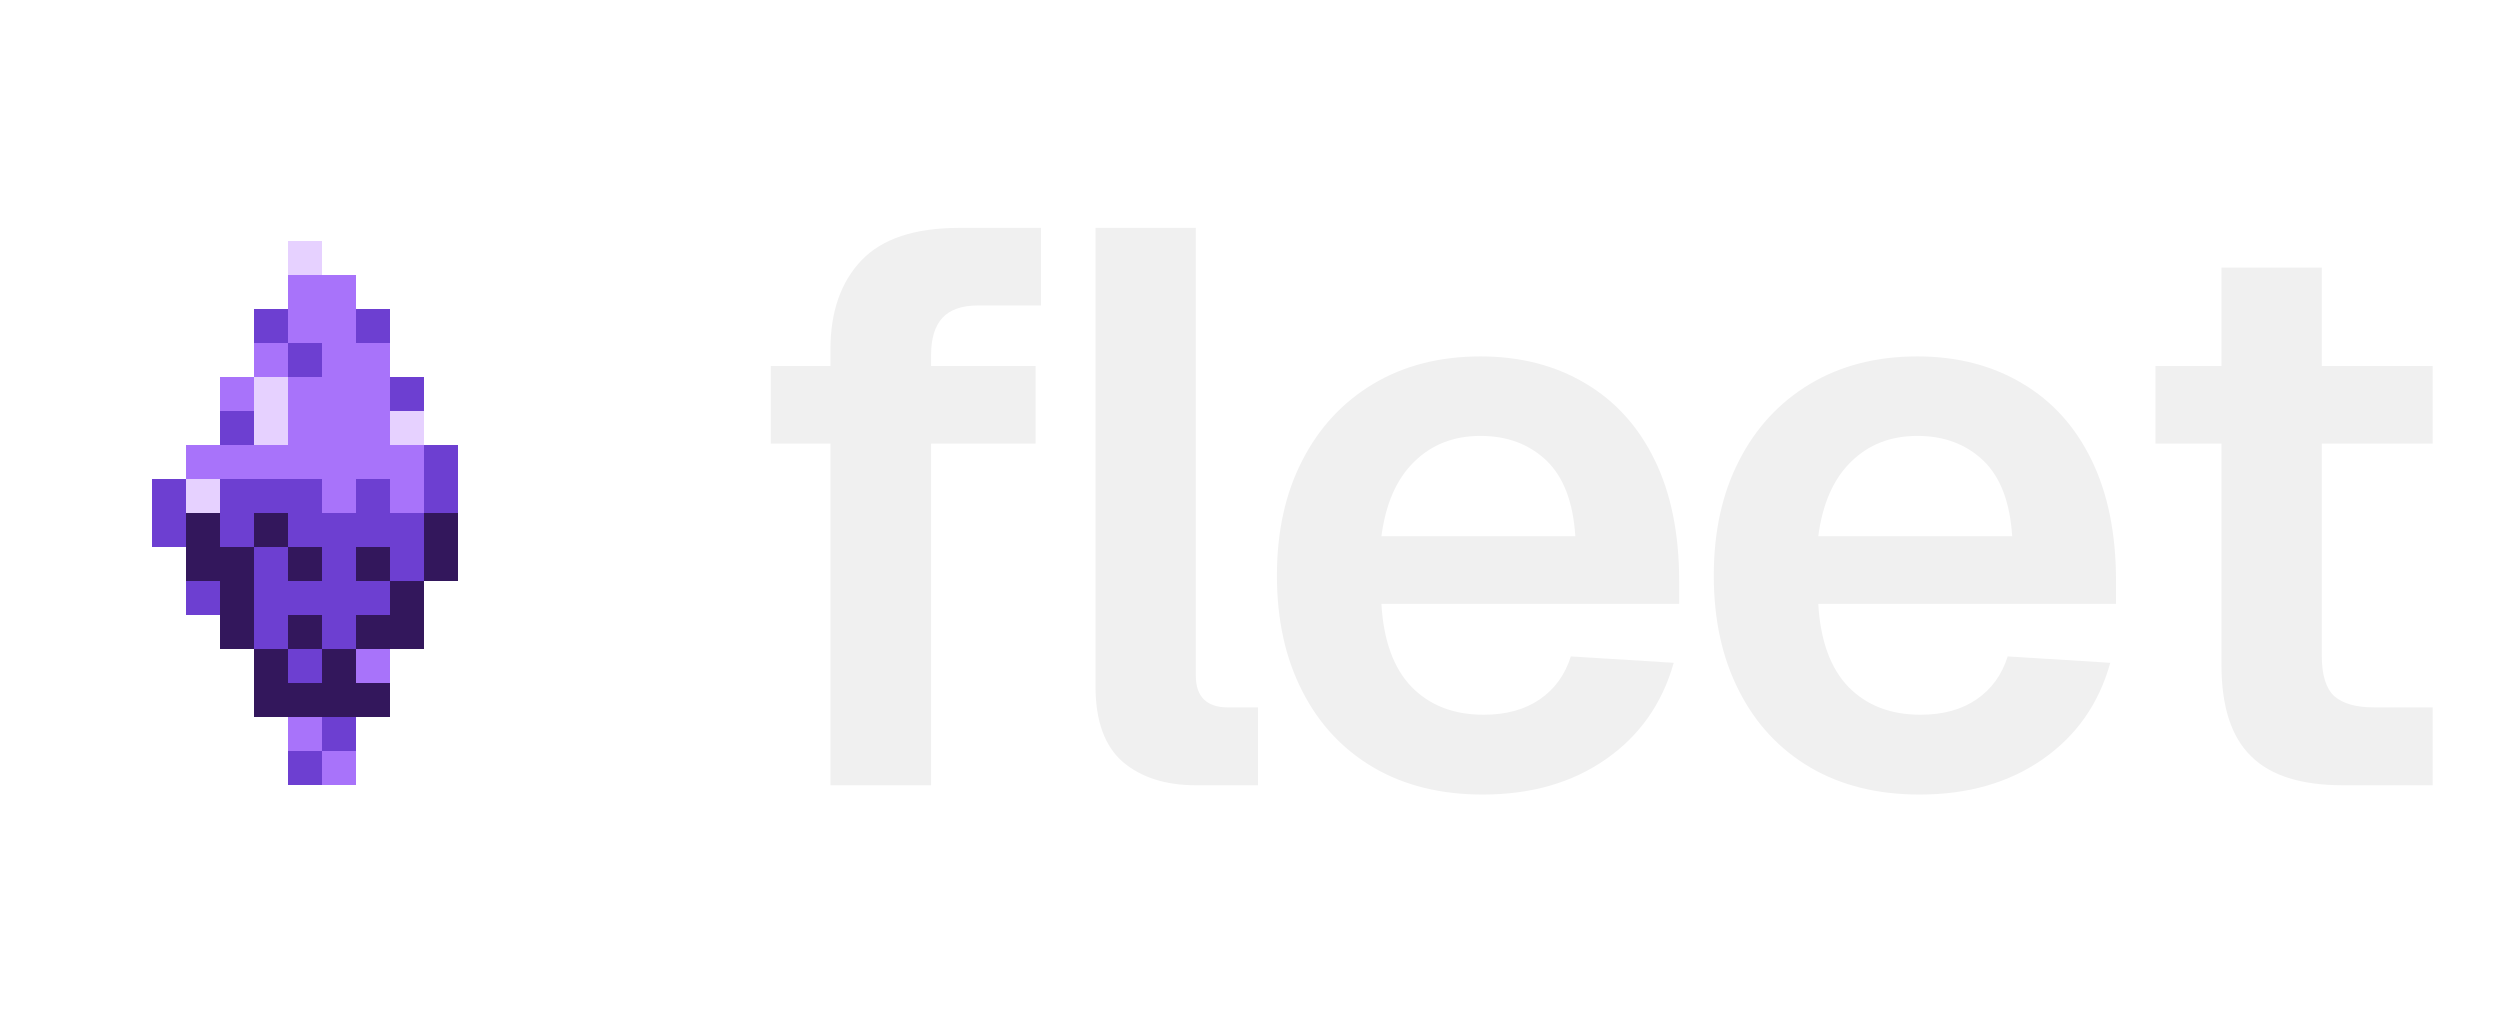
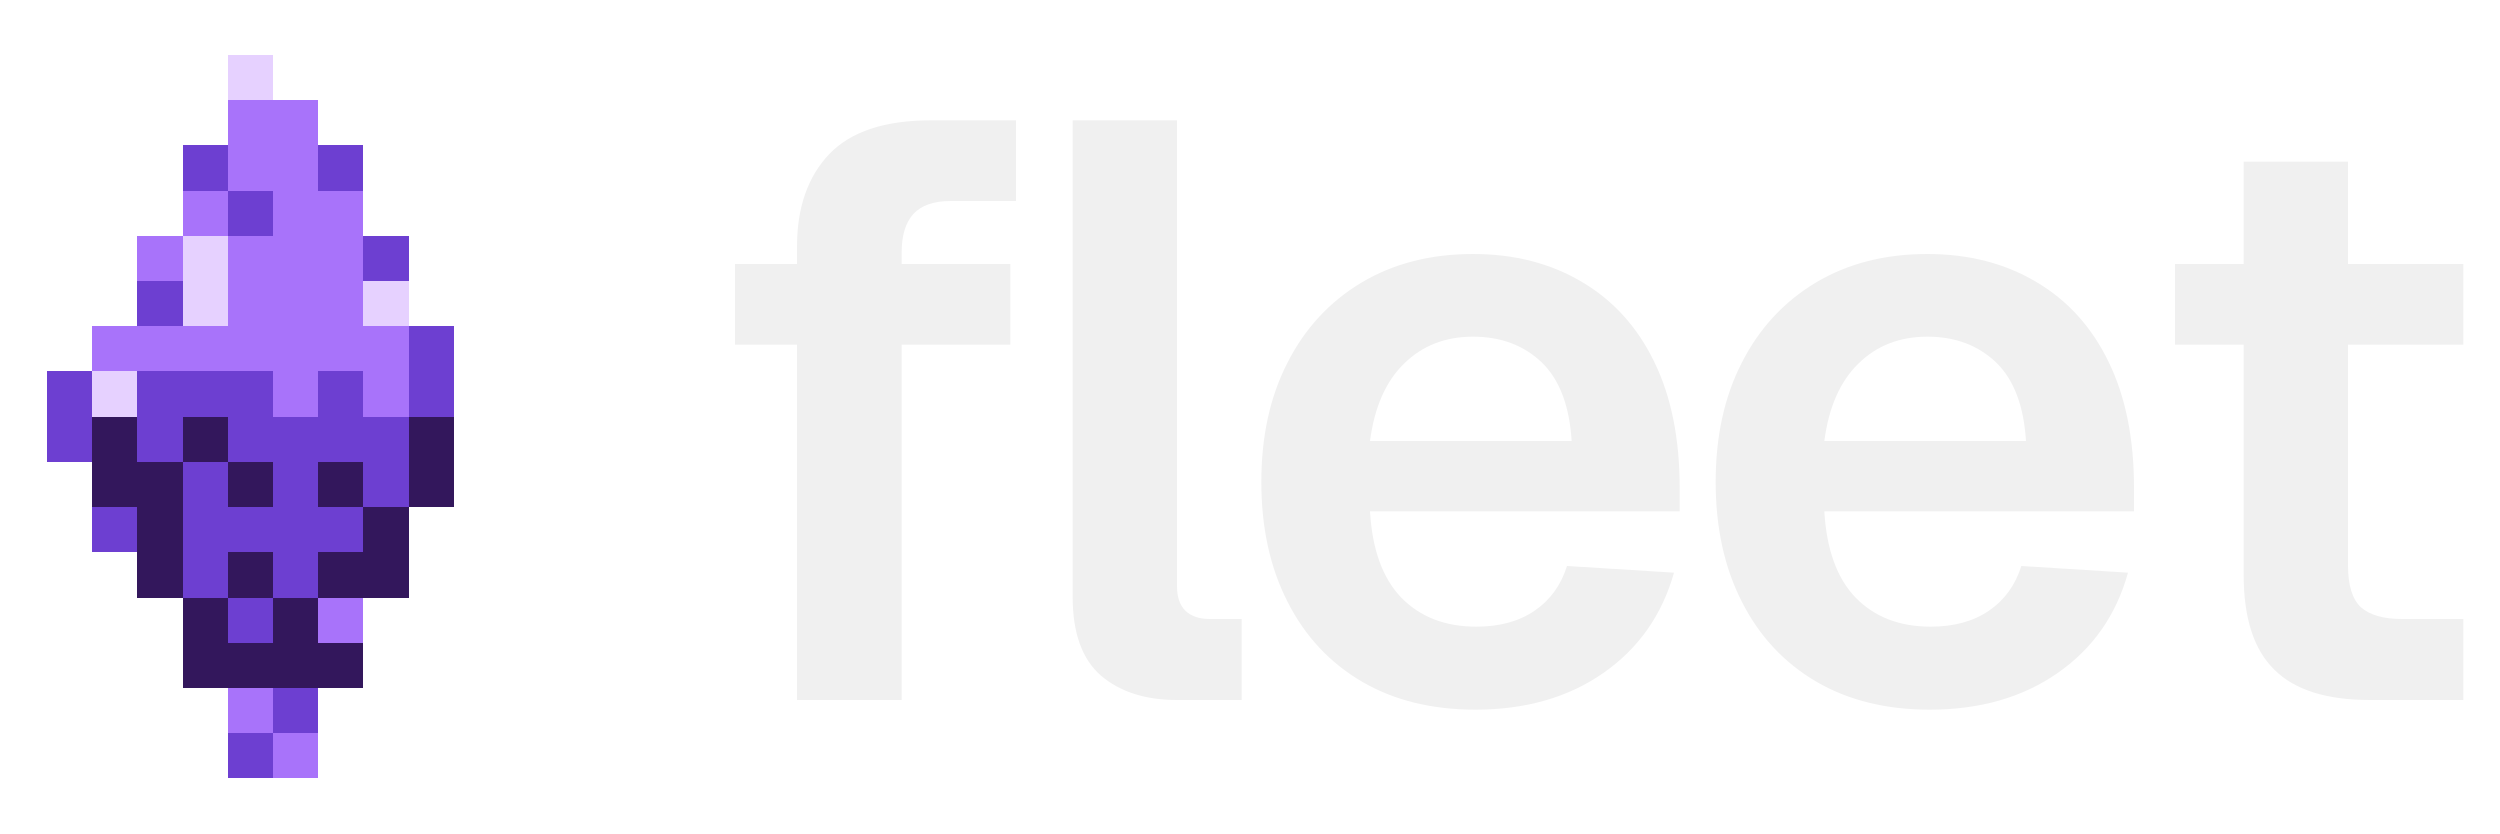
- <svg xmlns="http://www.w3.org/2000/svg" width="78" height="32" viewBox="0 0 78 32" fill="none">
+ <svg xmlns="http://www.w3.org/2000/svg" width="96" height="32" viewBox="2 3.5 75 25" fill="none">
  <style>@keyframes p{0%,100%{opacity:0}50%{opacity:.78}}.s1,.s2,.s3{opacity:0;animation:p 2.4s steps(2,end) infinite}.s2{animation-delay:-.8s}.s3{animation-delay:-1.6s}@media(prefers-reduced-motion:reduce){.s1,.s2,.s3{animation:none;opacity:0}}</style>
-   <g shape-rendering="crispEdges">
+   <g shape-rendering="crispEdges" transform="translate(9.5 16) scale(1.28) translate(-9.5 -16)">
    <path fill="#33175c" d="M5.8 16h1.06v1.06h-1.06zM7.92 16h1.06v1.06h-1.06zM13.22 16h1.06v1.06h-1.06zM5.8 17.06h2.12v1.06h-2.12zM8.98 17.06h1.06v1.06h-1.06zM11.1 17.06h1.06v1.06h-1.06zM13.22 17.06h1.06v1.06h-1.06zM6.86 18.12h1.06v1.06h-1.06zM12.16 18.12h1.06v1.06h-1.06zM6.86 19.18h1.06v1.06h-1.06zM8.98 19.18h1.06v1.06h-1.06zM11.1 19.18h2.12v1.06h-2.12zM7.92 20.24h1.06v1.06h-1.06zM10.04 20.24h1.06v1.06h-1.06zM7.92 21.3h4.24v1.06h-4.24z" />
    <path fill="#6d3fd1" d="M7.92 9.64h1.06v1.06h-1.06zM11.1 9.64h1.06v1.06h-1.06zM8.98 10.7h1.06v1.06h-1.06zM12.16 11.76h1.06v1.06h-1.06zM6.86 12.82h1.06v1.06h-1.06zM13.22 13.88h1.06v1.06h-1.06zM4.74 14.94h1.06v1.06h-1.06zM6.86 14.94h3.18v1.06h-3.18zM11.1 14.94h1.06v1.06h-1.06zM13.22 14.94h1.06v1.06h-1.06zM4.74 16h1.06v1.06h-1.06zM6.86 16h1.06v1.06h-1.06zM8.98 16h4.24v1.06h-4.24zM7.92 17.06h1.06v1.06h-1.06zM10.04 17.06h1.06v1.06h-1.06zM12.16 17.06h1.06v1.06h-1.06zM5.8 18.12h1.06v1.06h-1.06zM7.92 18.12h4.24v1.06h-4.24zM7.92 19.18h1.06v1.06h-1.06zM10.04 19.18h1.06v1.06h-1.06zM8.98 20.24h1.06v1.06h-1.06zM10.04 22.36h1.06v1.06h-1.06zM8.98 23.42h1.06v1.06h-1.06z" />
    <path fill="#a873fa" d="M8.98 8.58h2.12v1.06h-2.12zM8.98 9.64h2.12v1.06h-2.12zM7.92 10.7h1.06v1.06h-1.06zM10.04 10.7h2.12v1.06h-2.12zM6.86 11.76h1.06v1.06h-1.06zM8.98 11.76h3.18v1.06h-3.18zM8.98 12.82h3.18v1.06h-3.18zM5.8 13.88h7.42v1.06h-7.42zM10.04 14.94h1.06v1.06h-1.06zM12.16 14.94h1.06v1.06h-1.06zM11.1 20.24h1.06v1.06h-1.06zM8.98 22.36h1.06v1.06h-1.06zM10.04 23.42h1.06v1.06h-1.06z" />
    <path fill="#e6d1ff" d="M8.98 7.52h1.06v1.06h-1.06zM7.92 11.76h1.06v1.06h-1.06zM7.92 12.82h1.06v1.06h-1.06zM12.16 12.82h1.06v1.06h-1.06zM5.8 14.94h1.06v1.06h-1.06z" />
    <path class="s1" fill="#e6d1ff" d="M8.98 10.7h1.06v1.06h-1.06zM5.8 13.88h1.06v1.06h-1.06zM7.92 13.88h2.12v1.06h-2.12zM11.1 13.88h1.06v1.06h-1.06zM11.1 17.06h2.12v1.06h-2.12zM8.98 20.24h1.06v1.06h-1.06zM11.1 20.24h1.06v1.06h-1.06zM10.04 23.42h1.06v1.06h-1.06z" />
    <path class="s2" fill="#e6d1ff" d="M7.92 9.64h3.18v1.06h-3.18zM6.86 12.82h1.06v1.06h-1.06zM8.98 12.82h1.06v1.06h-1.06zM11.1 12.82h1.06v1.06h-1.06zM6.86 16h2.12v1.06h-2.12zM10.04 16h1.06v1.06h-1.06zM12.16 16h2.12v1.06h-2.12zM10.04 19.18h1.06v1.06h-1.06zM8.98 22.36h2.12v1.06h-2.12z" />
    <path class="s3" fill="#e6d1ff" d="M10.04 11.76h1.06v1.06h-1.06zM12.16 11.76h1.06v1.06h-1.06zM4.74 14.94h1.06v1.06h-1.06zM7.92 14.94h1.06v1.06h-1.06zM11.1 14.94h3.18v1.06h-3.18zM6.86 18.12h1.06v1.06h-1.06zM10.04 18.12h1.06v1.06h-1.06zM7.92 21.3h3.18v1.06h-3.18z" />
  </g>
  <path fill="#f0f0f0" d="M25.91 24.5L25.91 10.9Q25.91 9.14 26.88 8.12Q27.85 7.11 29.93 7.11L32.48 7.11L32.48 9.53L30.52 9.53Q29.76 9.53 29.4 9.92Q29.05 10.31 29.05 11.07L29.05 24.5ZM24.05 13.84L24.05 11.42L32.31 11.42L32.31 13.84ZM37.31 24.5Q35.89 24.5 35.03 23.77Q34.18 23.03 34.18 21.41L34.18 7.11L37.31 7.11L37.31 21.09Q37.31 21.58 37.57 21.83Q37.83 22.07 38.29 22.07L39.25 22.07L39.25 24.5ZM46.26 24.79Q44.3 24.79 42.86 23.95Q41.41 23.1 40.63 21.56Q39.84 20.02 39.84 17.96Q39.84 15.9 40.63 14.37Q41.41 12.84 42.84 11.98Q44.28 11.12 46.19 11.12Q48.05 11.12 49.46 11.96Q50.87 12.79 51.63 14.36Q52.39 15.92 52.39 18.13L52.39 18.84L43.1 18.84Q43.2 20.56 44.04 21.43Q44.89 22.3 46.29 22.3Q47.34 22.3 48.04 21.82Q48.74 21.34 49.01 20.48L52.22 20.68Q51.68 22.59 50.1 23.69Q48.52 24.79 46.26 24.79ZM43.1 16.73L49.15 16.73Q49.05 15.14 48.25 14.37Q47.44 13.6 46.19 13.6Q44.94 13.6 44.12 14.41Q43.3 15.21 43.1 16.73ZM59.89 24.79Q57.93 24.79 56.49 23.95Q55.04 23.1 54.26 21.56Q53.47 20.02 53.47 17.96Q53.47 15.9 54.26 14.37Q55.04 12.84 56.47 11.98Q57.91 11.12 59.82 11.12Q61.68 11.12 63.09 11.96Q64.5 12.79 65.26 14.36Q66.02 15.92 66.02 18.13L66.02 18.84L56.73 18.84Q56.83 20.56 57.67 21.43Q58.52 22.3 59.92 22.3Q60.97 22.3 61.67 21.82Q62.37 21.34 62.64 20.48L65.84 20.68Q65.31 22.59 63.73 23.69Q62.15 24.79 59.89 24.79ZM56.73 16.73L62.78 16.73Q62.68 15.14 61.88 14.37Q61.07 13.6 59.82 13.6Q58.57 13.6 57.75 14.41Q56.93 15.21 56.73 16.73ZM73.1 24.5Q71.14 24.5 70.23 23.59Q69.31 22.69 69.31 20.75L69.31 8.35L72.44 8.35L72.44 20.46Q72.44 21.36 72.83 21.72Q73.23 22.07 74.06 22.07L75.9 22.07L75.9 24.5ZM67.25 13.84L67.25 11.42L75.9 11.42L75.9 13.84Z" />
</svg>
